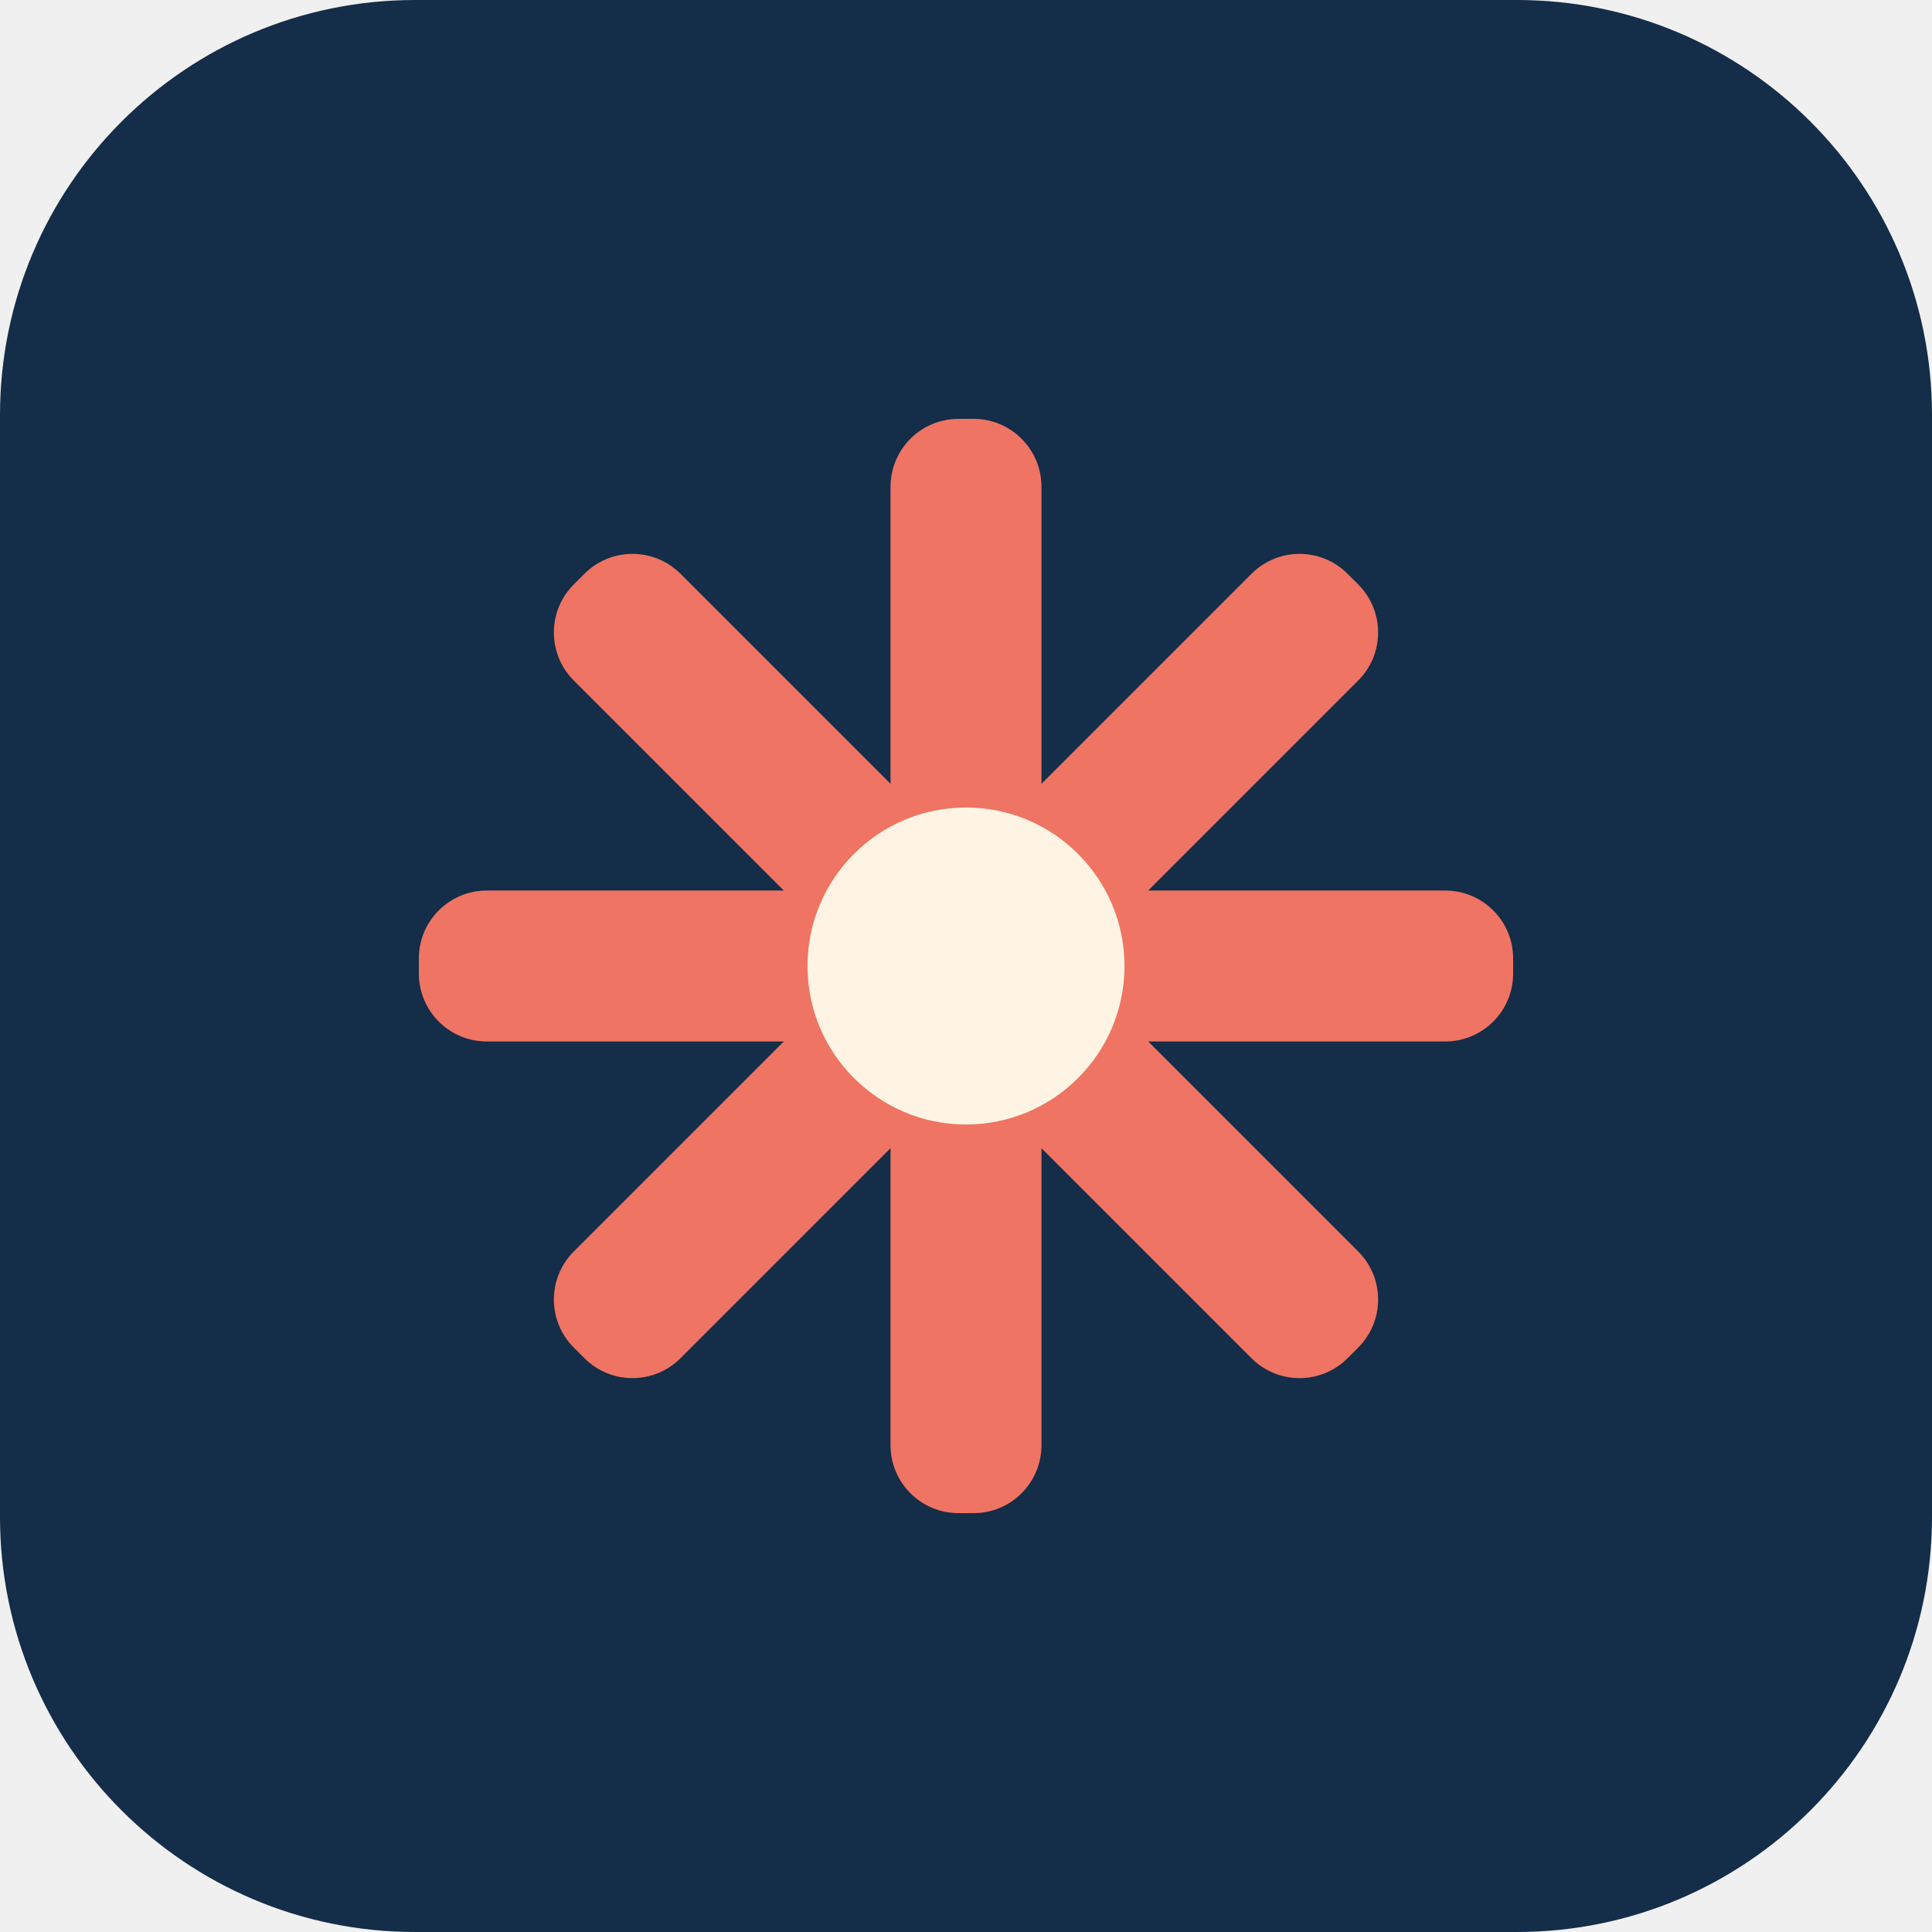
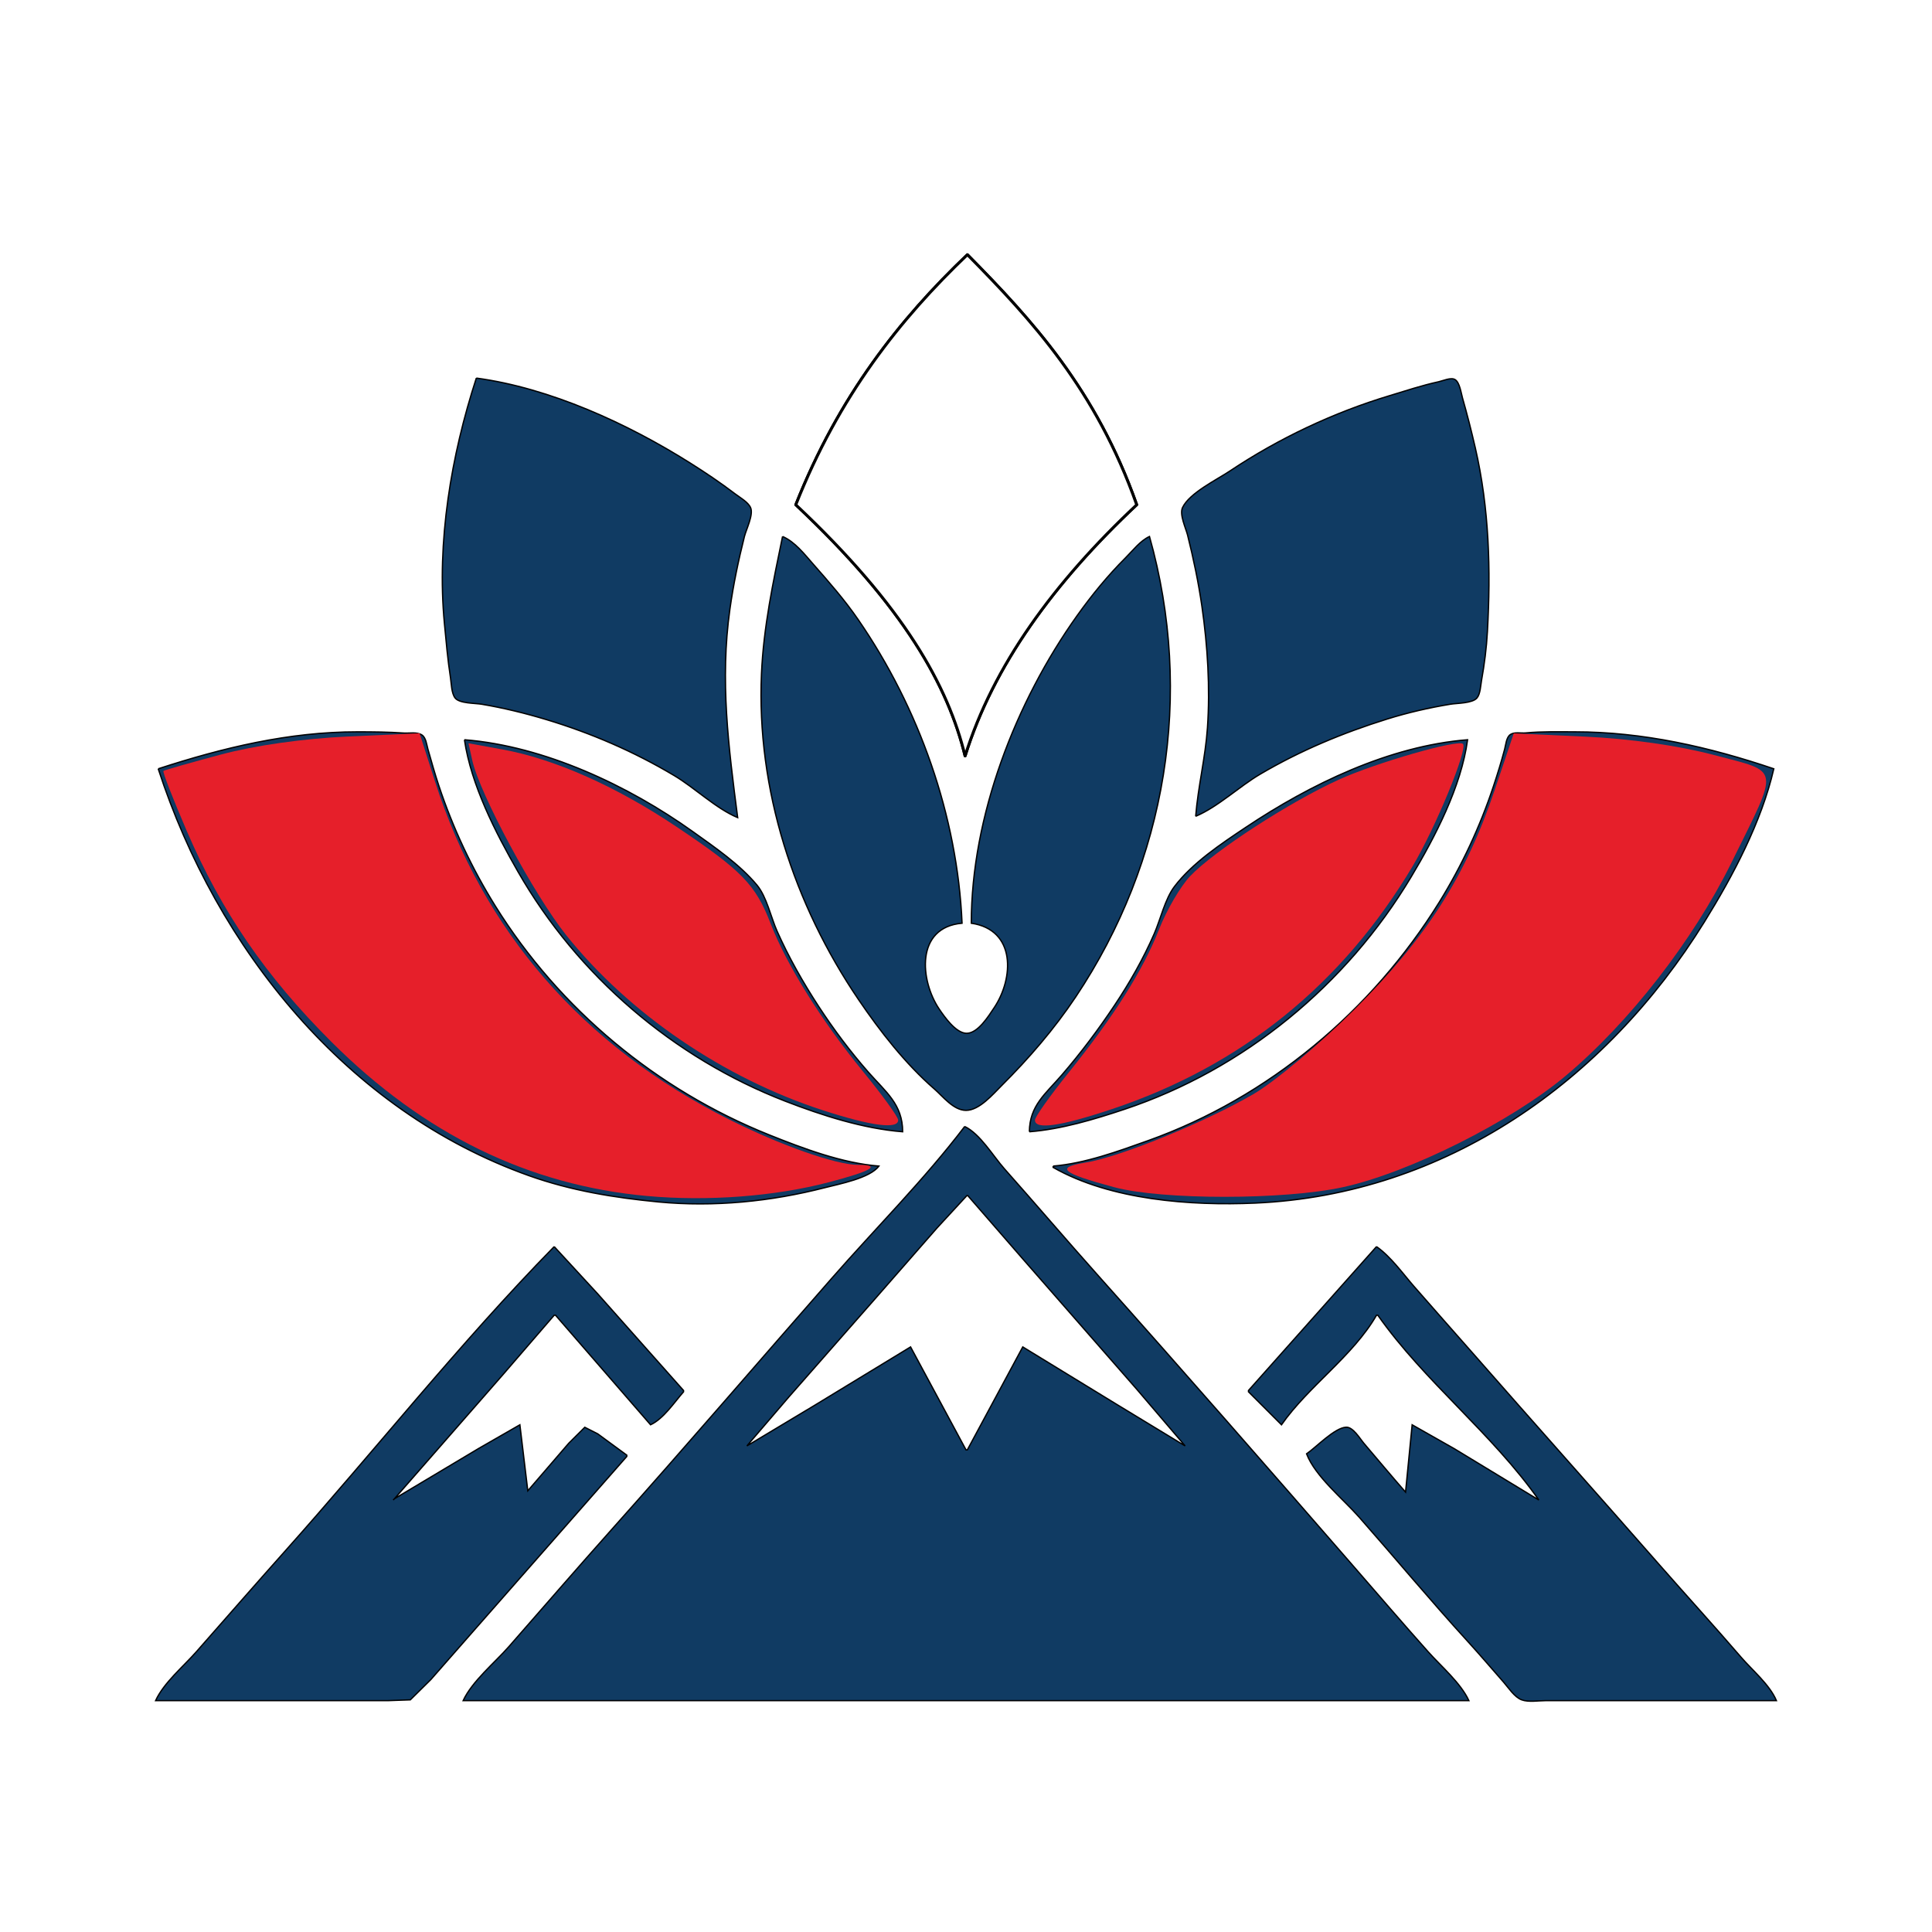
- <svg xmlns="http://www.w3.org/2000/svg" viewBox="0 0 512 512">
-   <rect width="512" height="512" rx="110" fill="#142d48" />
-   <g fill="#ef7463" transform="translate(256 256)">
-     <rect x="-20" y="-145" width="40" height="290" rx="18" />
-     <rect x="-20" y="-145" width="40" height="290" rx="18" transform="rotate(45)" />
-     <rect x="-20" y="-145" width="40" height="290" rx="18" transform="rotate(90)" />
-     <rect x="-20" y="-145" width="40" height="290" rx="18" transform="rotate(135)" />
+ <svg xmlns="http://www.w3.org/2000/svg" version="1.1" id="svg1" width="512" height="512" viewBox="-117.098 -174.328 1463.73 1463.73">
+   <defs id="defs1" />
+   <rect x="-117.098" y="-174.328" width="1463.73" height="1463.73" fill="#ffffff" />
+   <g id="g1" transform="translate(-416.2,-461.3858)">
+     <path style="fill:#103b63;stroke:#000000;stroke-opacity:1" d="m 659.979,573.51 c -19.17,58.914 -30.093,124.015 -24.17,186 1.309,13.704 2.48,27.366 4.594,41 0.675,4.351 0.718,11.905 3.564,15.436 3.338,4.141 15.034,3.805 20.012,4.645 16.561,2.796 32.926,6.798 49,11.639 33.932,10.219 66.57,24.321 97,42.481 15.853,9.46 31.228,24.709 48,31.799 -6.93,-53.662 -13.488,-103.8 -5.87,-158 2.611,-18.577 6.429,-36.819 10.996,-55 1.363,-5.425 6.999,-16.495 4.672,-21.829 -1.861,-4.266 -8.21,-7.776 -11.799,-10.516 -10.897,-8.322 -22.408,-16.03 -34,-23.336 -47.31,-29.815 -106.044,-56.783 -162,-64.319 m 545,332 c 17.048,-7.207 32.808,-22.478 49,-31.989 30.375,-17.842 62.424,-31.191 96,-41.67 15.676,-4.892 31.808,-8.579 48,-11.261 5.05,-0.837 16.539,-0.617 20.062,-4.669 2.649,-3.047 2.821,-9.569 3.514,-13.411 2.195,-12.173 3.773,-24.66 4.46,-37 2.603,-46.734 1.411,-93.045 -9.154,-139 -2.933,-12.76 -6.155,-25.406 -9.741,-38 -1.044,-3.667 -2.122,-11.768 -5.65,-13.882 -3.122,-1.871 -9.237,0.969 -12.49,1.672 -12.563,2.716 -24.71,6.788 -37,10.49 -42.576,12.826 -84.026,32.359 -121,57.053 -9.949,6.645 -30.688,16.679 -35.933,27.706 -2.534,5.327 2.45,15.537 3.806,20.961 4.463,17.853 8.23,35.781 10.856,54 4.333,30.07 6.263,61.608 4.181,92 -1.543,22.529 -7.14,44.598 -8.911,67 m -313,-212 c -7.162,34.696 -14.404,68.448 -15.961,104 -3.844,87.781 24.57,174.83 73.617,247 16.297,23.98 35.395,48.508 57.344,67.576 6.487,5.636 14.497,16.215 24,16.215 10.141,0 20.447,-12.269 27,-18.791 20.607,-20.508 39.799,-42.806 55.999,-66.999 68.986,-103.021 89.68,-229.431 56.001,-349 -7.096,3.309 -12.516,10.516 -18,16 -13.652,13.652 -25.649,28.284 -36.859,44 -46.535,65.242 -80.133,151.895 -80.141,233 34.056,5.03 32.219,41.794 17.329,64 -4.172,6.222 -12.55,19.903 -21.329,19.381 -7.92,-0.471 -16.316,-12.44 -20.329,-18.381 -14.544,-21.535 -18.123,-61.886 17.329,-65 -3.498,-81.471 -32.688,-163.177 -78.659,-230 -10.291,-14.958 -22.081,-28.418 -34.056,-42 -6.613,-7.501 -13.886,-17.02 -23.285,-21 m -473,176 c 44.41,136.484 142.912,259.161 281,308.308 31.766,11.306 64.609,16.671 98,19.862 41.989,4.012 85.243,-0.306 126,-10.799 10.717,-2.759 34.285,-7.212 41,-16.37 -27.79,-2.212 -57.316,-13.326 -83,-23.6 -85.307,-34.124 -158.94,-95.319 -207.575,-173.4 -17.75,-28.497 -32.14,-59.144 -42.758,-91 -3.087,-9.26 -5.713,-18.616 -8.377,-28 -0.947,-3.337 -1.398,-8.673 -4.593,-10.682 -3.768,-2.369 -9.481,-1.119 -13.697,-1.407 -11.687,-0.8 -23.259,-0.911 -35,-0.911 -52.089,0 -101.755,11.976 -151,28 m 678,301 v 1 c 43.552,24.785 104.215,29.175 153,27.039 144.204,-6.314 265.537,-92.175 340.424,-213.039 21.734,-35.077 43.203,-75.482 52.576,-116 -48.951,-16.561 -99.107,-28 -151,-28 -12.362,0 -24.704,-0.34 -37,0.83 -3.451,0.328 -8.557,-0.843 -11.57,1.198 -3.109,2.105 -3.438,7.641 -4.314,10.972 -2.472,9.403 -5.385,18.775 -8.449,28 -10.192,30.689 -24.066,60.507 -41.091,88 -50.932,82.245 -129.168,148.049 -220.576,180.692 -22.677,8.098 -47.835,17.334 -72,19.308 M 650.979,847.51 c 5.051,34.327 23.531,70.264 40.579,100 45.17,78.79 117.725,140.999 202.421,173.811 27.822,10.778 59.081,20.824 89,23.189 0,-20.812 -12.87,-30.234 -25.845,-45 -13.783,-15.685 -26.4,-32.52 -37.811,-50 -11.825,-18.113 -22.676,-37.224 -31.483,-57 -4.729,-10.62 -7.837,-25.997 -15.255,-34.91 -13.075,-15.713 -32.071,-28.694 -48.606,-40.511 -48.739,-34.83 -112.422,-64.79 -173,-69.579 m 428,297 c 24.302,-1.921 48.985,-9.328 72,-17 90.666,-30.222 168.247,-94.243 217.2,-176 18.181,-30.365 38.01,-68.458 42.8,-104 -59.428,4.698 -119.279,33.794 -168,66.333 -18.573,12.405 -40.542,26.953 -54.147,44.952 -7.089,9.379 -10.535,24.845 -15.278,35.715 -8.214,18.826 -18.529,36.931 -29.909,54 -12.341,18.512 -25.557,36.144 -40.092,53 -12.239,14.194 -24.41,23.109 -24.575,43 m -49,-4 c -30.643,40.253 -67.357,76.954 -100.715,115 -55.502,63.301 -110.379,127.201 -166.451,190 -26.29,29.445 -52.094,59.319 -78.119,89 -10.826,12.348 -27.793,26.152 -34.715,41 h 762 c -6.252,-13.487 -20.947,-25.927 -30.834,-37 -18.857,-21.12 -37.303,-42.636 -55.884,-64 -64.325,-73.96 -128.831,-147.882 -194.116,-221 -23.929,-26.8 -47.264,-54.132 -71.116,-81 -8.568,-9.652 -18.348,-26.427 -30.05,-32 m 2,52 41.718,48 86.563,99 36.718,43 -52,-31.576 -71,-43.424 -42,78 h -1 l -42,-78 -73,44.424 -51,30.576 31.718,-37 64.997,-74 47.235,-54 23.05,-25 m -313,39 c -71.659,73.168 -135.949,154.599 -204.166,231 -22.491,25.19 -44.676,50.654 -66.989,76 -9.844,11.183 -24.629,23.429 -30.845,37 h 46 94 36 l 17,-0.603 15.576,-15.397 31.579,-36 116.845,-133 v -1 l -22,-16.14 -9.83,-4.978 -12.17,12.119 -31,36 -6,-50 -31,17.797 -64,38.203 82.166,-94 38.834,-45 h 1 l 72,83 c 9.88,-4.607 17.903,-16.877 25,-25 v -1 l -64.845,-73 -33.155,-36 m 623,0 -97,109 v 1 l 25,25 c 20.683,-29.477 53.997,-51.855 72,-83 h 1 c 35.446,50.366 86.606,89.556 122,140 l -64,-38.861 -32,-18.139 -5,51 c -10.665,-12.21 -21.065,-24.659 -31.579,-37 -2.997,-3.517 -8.152,-12.406 -13.422,-12.169 -8.775,0.394 -22.712,15.212 -29.999,20.169 6.689,17.266 27.637,34.132 39.845,48 27.479,31.217 54.126,63.281 82.155,94 9.277,10.167 18.211,20.651 27.285,31 3.751,4.277 8.221,11.361 13.716,13.397 5.141,1.905 12.575,0.603 17.999,0.603 h 40 135 c -5.162,-12.192 -18.264,-23.004 -26.87,-33 -20.318,-23.598 -41.32,-46.59 -61.846,-70 -47.177,-53.806 -94.825,-107.196 -142,-161 -14.637,-16.694 -29.431,-33.252 -44.003,-50 -8.695,-9.994 -17.422,-22.349 -28.282,-30 m -744,191 -1,1 z" id="path116" />
+     <g id="path121" style="fill:#ffffff;stroke:#000000;stroke-width:2.2;stroke-dasharray:none;stroke-opacity:1" transform="matrix(1.000201,0,0,0.9532994,-0.2067094,40.17741)">
+       <path style="color:#000000;fill:#ffffff;stroke:#000000;stroke-width:2.2;stroke-linecap:round;stroke-linejoin:round;stroke-dasharray:none;stroke-opacity:1" d="m 902.043,660.134 c 32.685,-86.457 78.778,-147.457 129.985,-198.748 49.209,52.344 97.299,107.098 128.24,198.748 -63.092,62.097 -108.741,128.118 -129.985,199.631 -12.88,-55.455 -45.861,-118.374 -128.24,-199.631 z" id="path2" />
+       <path style="color:#000000;fill:#ffffff;stroke:#000000;stroke-width:2.2;stroke-linecap:round;stroke-linejoin:round;stroke-dasharray:none;stroke-opacity:1" d="m 902.043,660.134 c 32.685,-86.457 78.778,-147.457 129.985,-198.748 49.209,52.344 97.299,107.098 128.24,198.748 -63.092,62.097 -108.741,128.119 -129.985,199.631 -12.88,-55.455 -45.861,-118.374 -128.24,-199.631 z" id="path3" />
+     </g>
+     <path style="fill:#e61f2a;fill-opacity:1;stroke:#000000;stroke-width:0;stroke-linecap:round;stroke-linejoin:round;stroke-opacity:1" d="m 789.59,1193.197 c -89.832,-8.095 -169.339,-46.891 -239.402,-116.816 -49.77,-49.673 -83.038,-98.181 -109.622,-159.844 -10.492,-24.337 -18.421,-44.77 -17.619,-45.406 0.802,-0.636 20.334,-6.208 43.405,-12.381 25.979,-6.952 62.634,-12.162 96.289,-13.686 l 54.342,-2.461 11.663,36.415 c 36.344,113.477 111.93,200.425 222.61,256.073 39.083,19.65 81.185,34.491 97.849,34.491 18.271,0 10.477,4.65 -22.089,13.178 -40.944,10.722 -91.586,14.569 -137.424,10.438 z" id="path122" />
+     <path style="fill:#e61f2a;fill-opacity:1;stroke:#000000;stroke-width:0;stroke-linecap:round;stroke-linejoin:round;stroke-opacity:1" d="M 922.834,1128.332 C 847.26,1103.836 775.726,1055.075 728.119,995.604 703.847,965.284 662.482,888.315 656.89,863.069 l -2.853,-12.883 25.524,4.639 c 39.641,7.205 86.195,27.869 132.152,58.659 49.553,33.199 59.844,43.805 71.316,73.504 12.049,31.19 38.542,73.591 69.836,111.77 14.696,17.929 26.72,34.537 26.72,36.906 0,7.122 -20.218,4.511 -56.752,-7.331 z" id="path123" />
+     <path style="fill:#e61f2a;fill-opacity:1;stroke:#000000;stroke-width:0;stroke-linecap:round;stroke-linejoin:round;stroke-opacity:1" d="m 1083.219,1135.665 c 0,-2.368 11.41,-18.468 25.355,-35.778 34.517,-42.843 56.452,-77.602 68.708,-108.873 5.655,-14.428 16.228,-32.497 23.497,-40.153 18.135,-19.103 75.366,-56.228 112.947,-73.268 28.099,-12.741 90.135,-30.555 93.765,-26.925 3.788,3.789 -20.671,63.234 -38.064,92.512 -53.153,89.47 -129.799,151.412 -227.86,184.146 -39.133,13.063 -58.349,15.81 -58.349,8.34 z" id="path124" />
+     <path style="fill:#e61f2a;fill-opacity:1;stroke:#000000;stroke-width:0;stroke-linecap:round;stroke-linejoin:round;stroke-opacity:1" d="m 1143.198,1186.508 c -39.922,-10.741 -44.837,-14.931 -21.831,-18.609 25.809,-4.127 90.192,-30.349 127.173,-51.795 16.285,-9.444 50.942,-38.472 77.016,-64.507 54.435,-54.355 83.957,-100.618 105.971,-166.062 l 14.411,-42.845 54.284,2.471 c 33.748,1.536 70.626,6.804 97.482,13.925 50.681,13.438 49.729,7.535 13.152,81.578 -29.192,59.092 -77.194,120.84 -125.439,161.358 -41.466,34.825 -118.649,73.443 -168.762,84.44 -44.515,9.768 -137.23,9.793 -173.457,0.046 z" id="path125" />
  </g>
-   <circle cx="256" cy="256" r="42" fill="#fff4e4" />
</svg>
